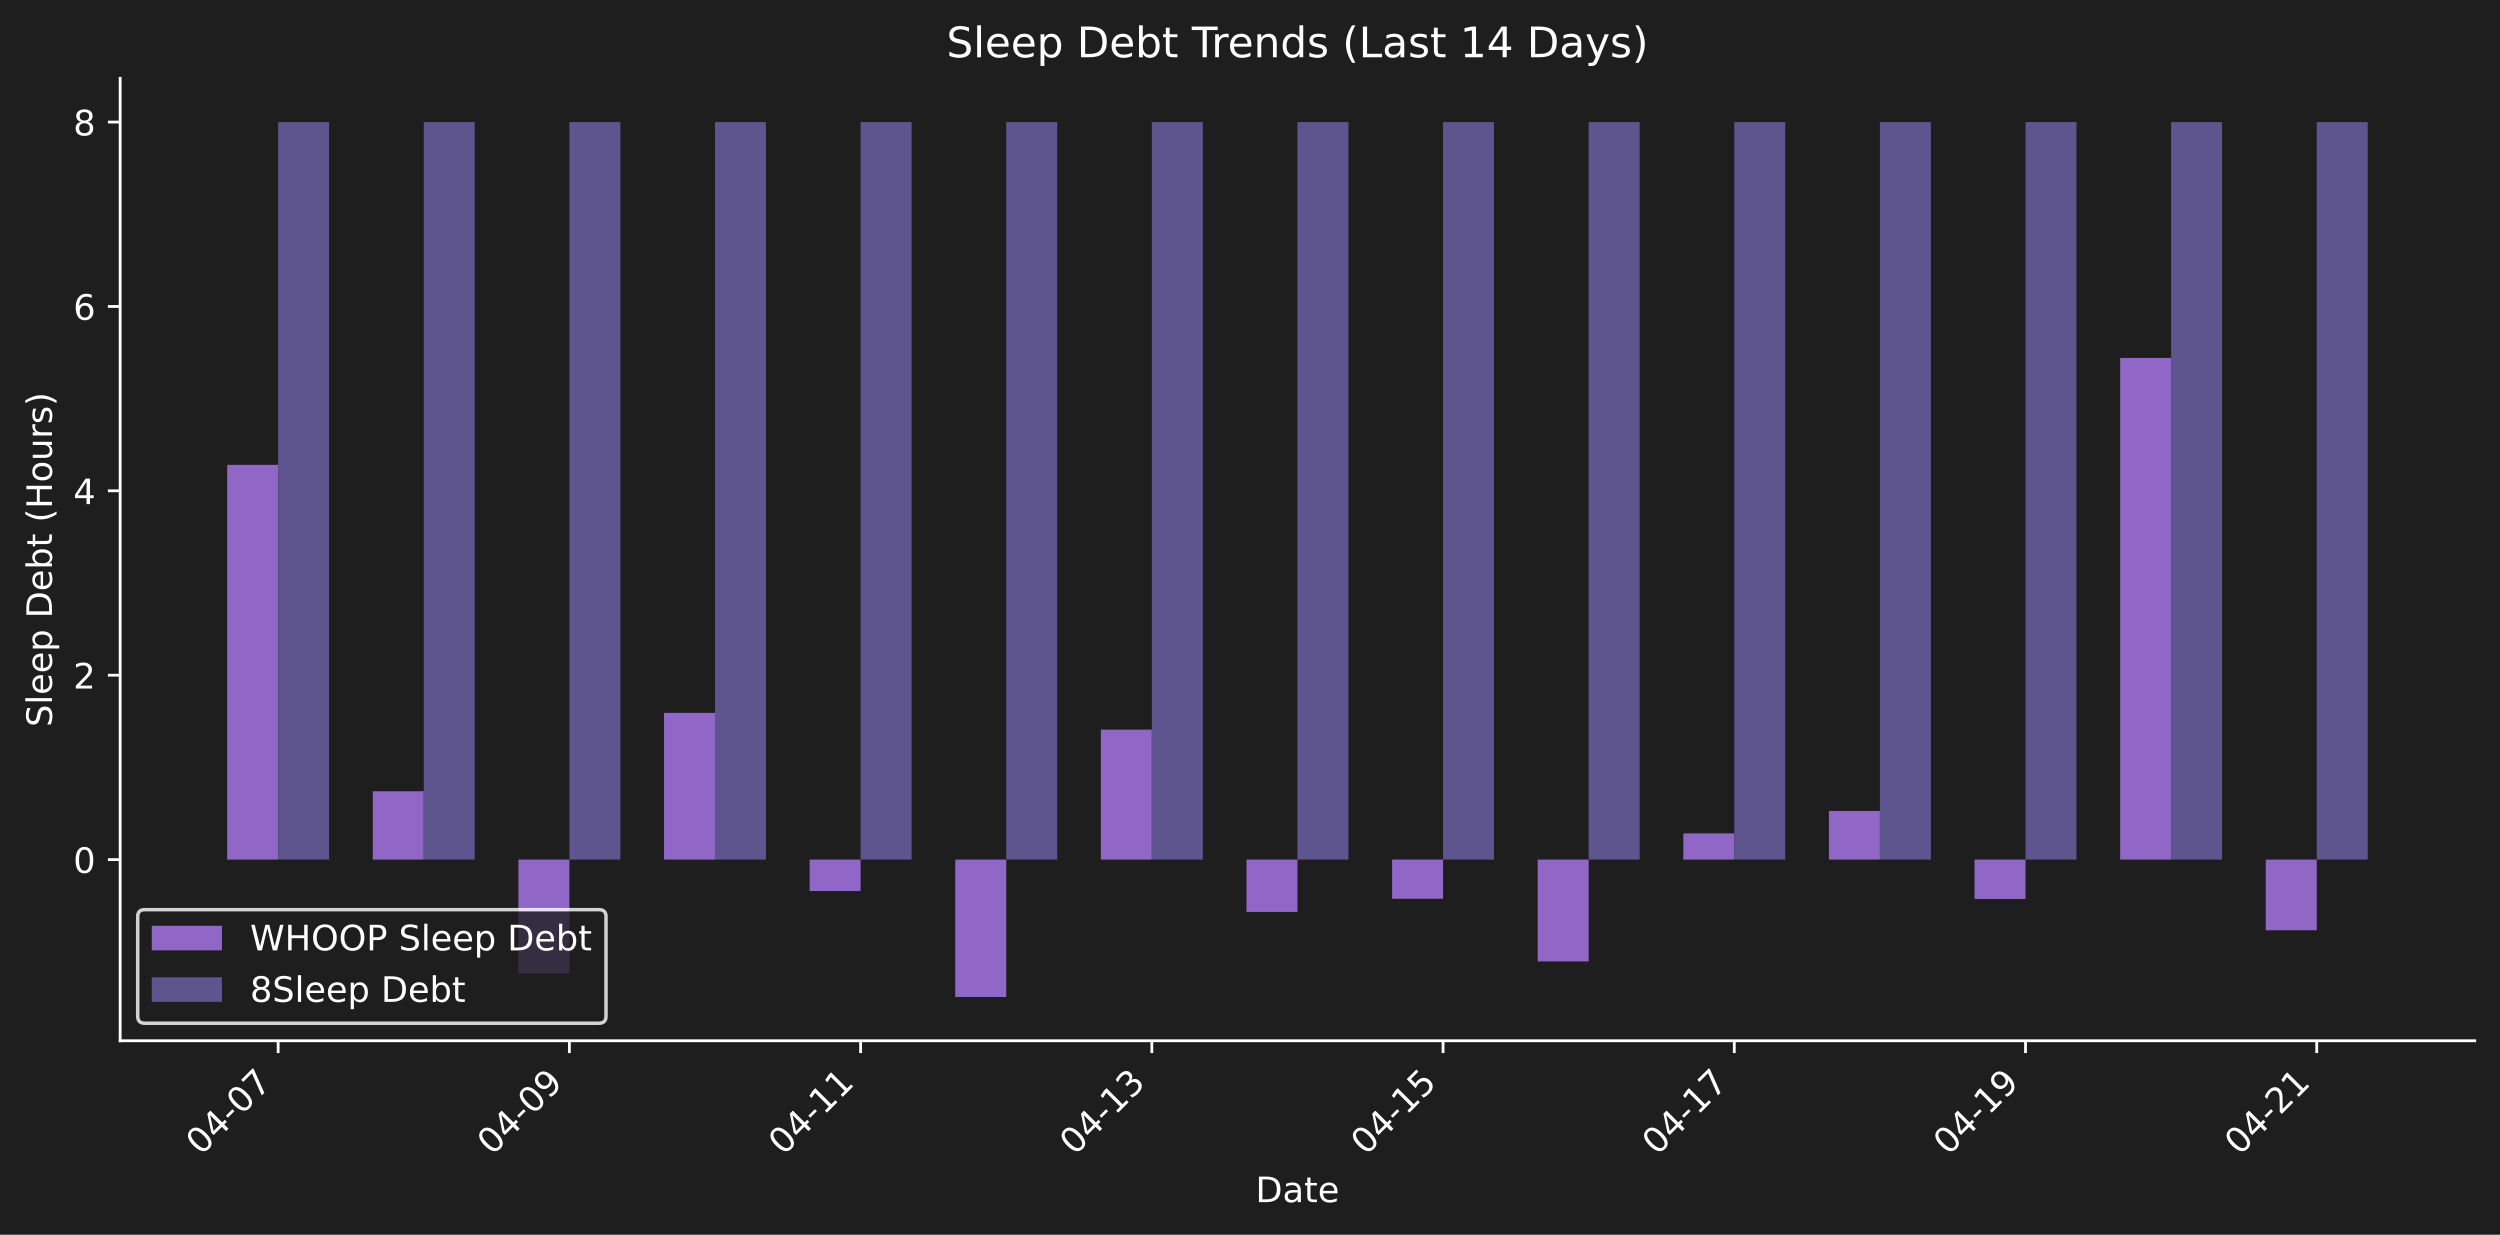
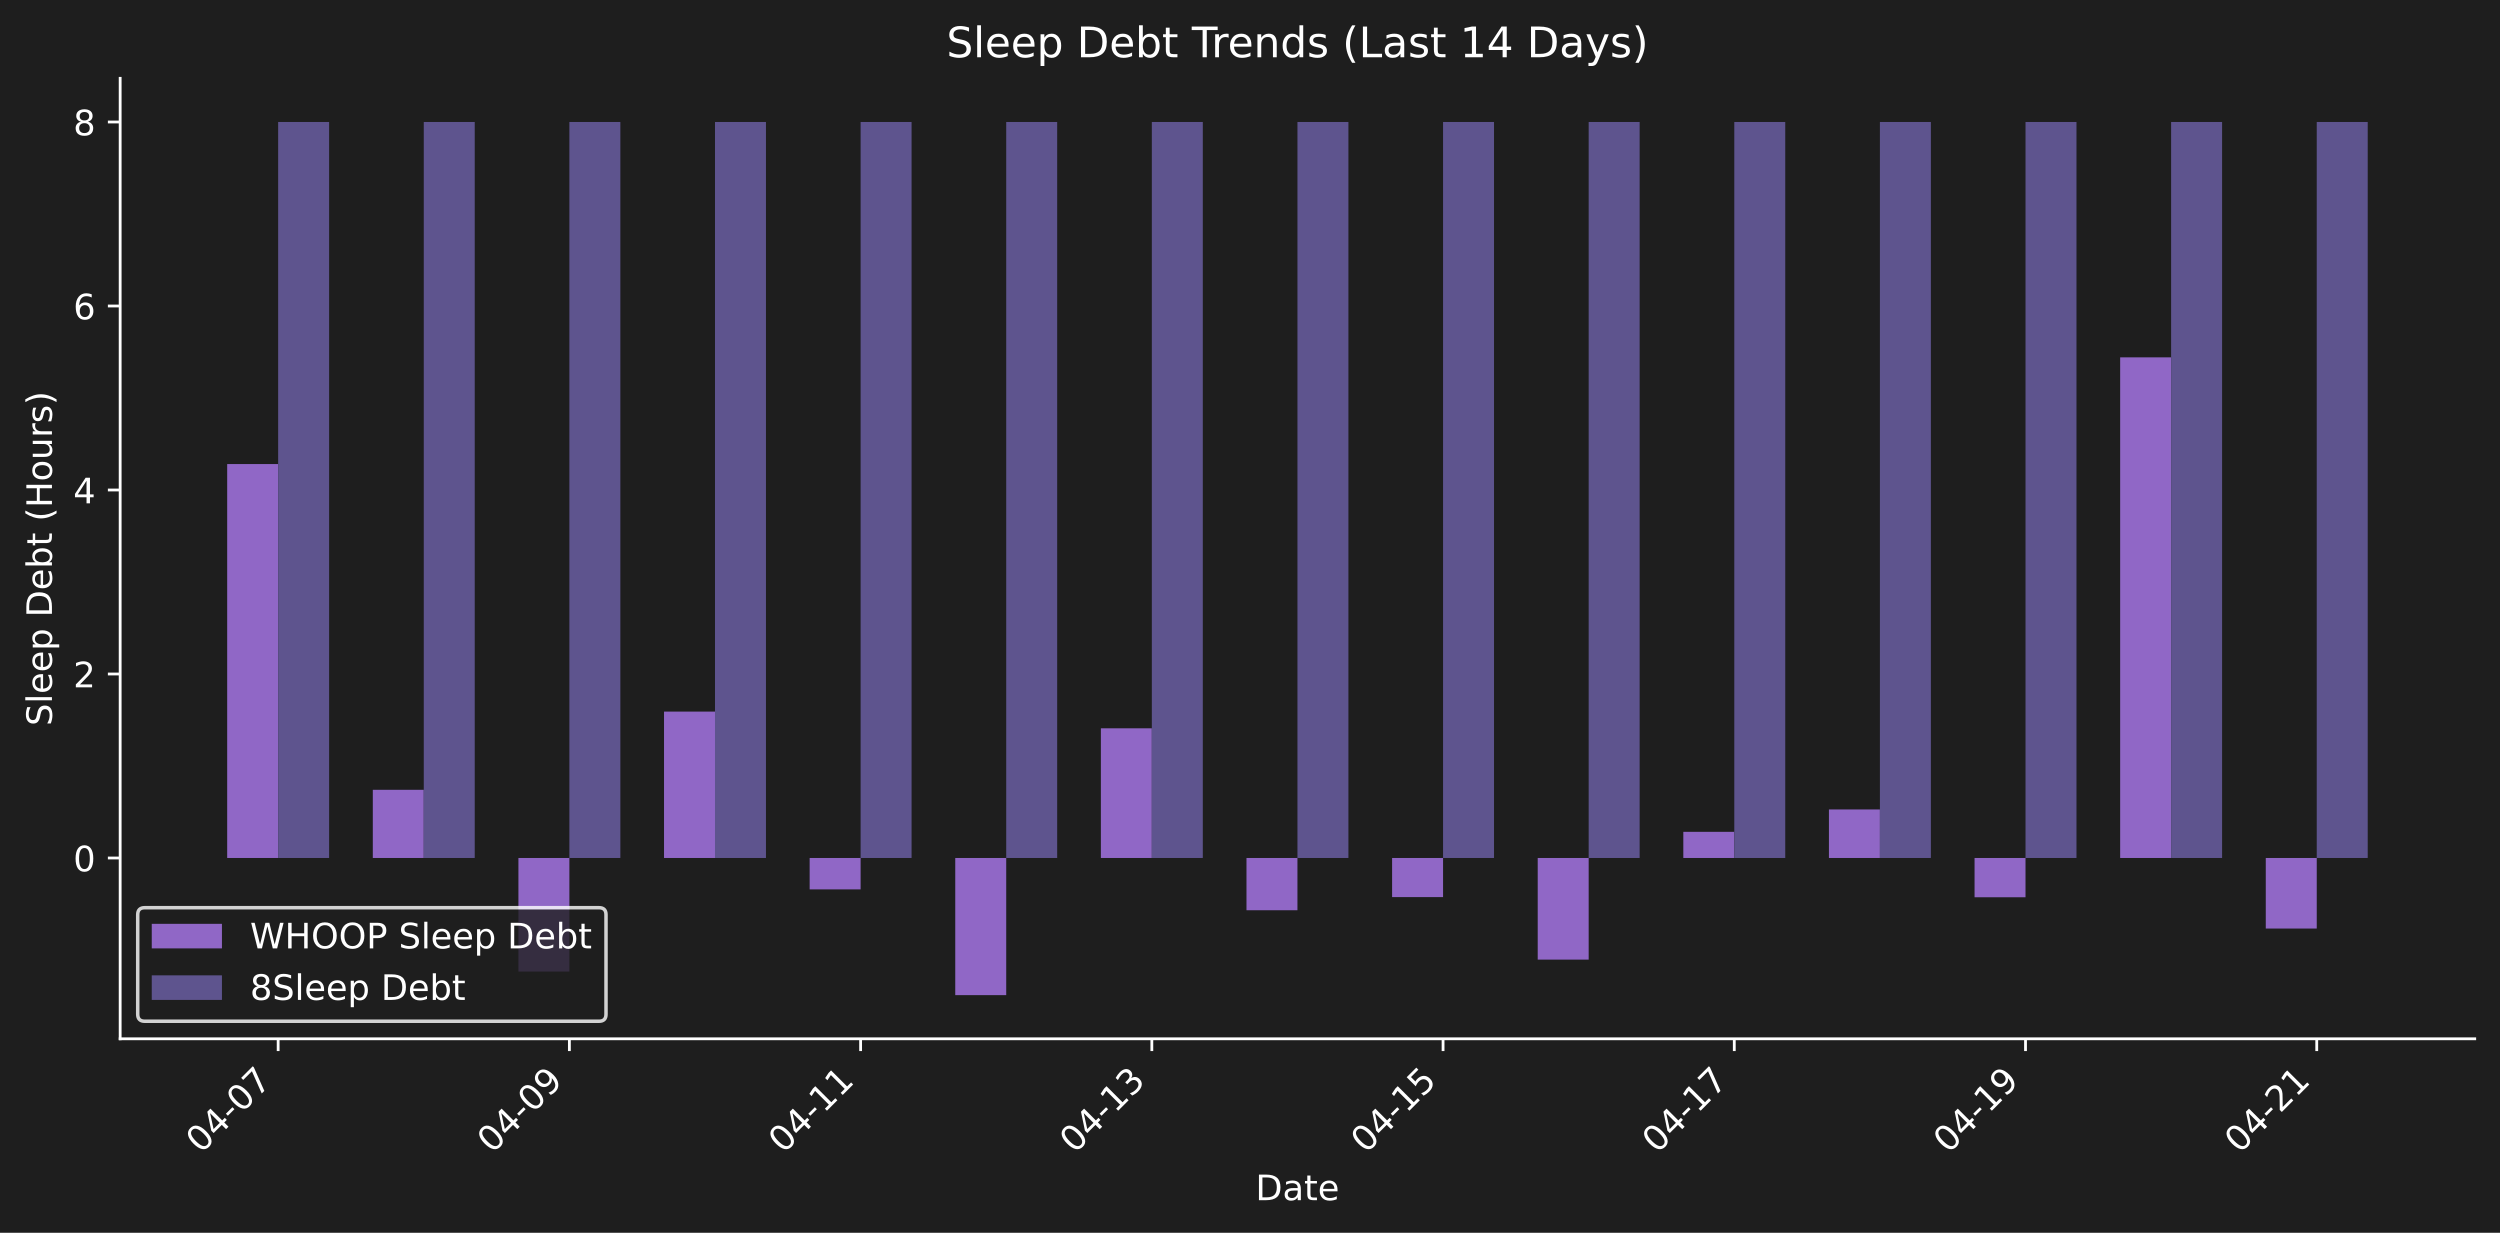
- <svg xmlns="http://www.w3.org/2000/svg" xmlns:xlink="http://www.w3.org/1999/xlink" width="712.371pt" height="351.832pt" viewBox="0 0 712.371 351.832" version="1.1">
+ <svg xmlns="http://www.w3.org/2000/svg" xmlns:xlink="http://www.w3.org/1999/xlink" width="712.371pt" height="351.271pt" viewBox="0 0 712.371 351.271" version="1.1">
  <defs>
    <style type="text/css">*{stroke-linejoin: round; stroke-linecap: butt}</style>
  </defs>
  <g id="figure_1">
    <g id="patch_1">
-       <path d="M 0 351.832  L 712.371 351.832  L 712.371 0  L 0 0  z " style="fill: #1e1e1e" />
+       <path d="M 0 351.271  L 712.371 351.271  L 712.371 0  L 0 0  z " style="fill: #1e1e1e" />
    </g>
    <g id="axes_1">
      <g id="patch_2">
-         <path d="M 34.241 296.563  L 705.171 296.563  L 705.171 22.318  L 34.241 22.318  L 34.241 296.563  z " style="fill: none" />
+         <path d="M 34.241 296.002  L 705.171 296.002  L 705.171 22.318  L 34.241 22.318  L 34.241 296.002  z " style="fill: none" />
      </g>
      <g id="patch_3">
-         <path d="M 64.737 244.936  L 79.26 244.936  L 79.26 132.457  L 64.737 132.457  z " clip-path="url(#pf6121bdc8d)" style="fill: #9067c6" />
+         <path d="M 64.737 244.48  L 79.26 244.48  L 79.26 132.231  L 64.737 132.231  z " clip-path="url(#pdb80fb2f93)" style="fill: #9067c6" />
      </g>
      <g id="patch_4">
-         <path d="M 106.23 244.936  L 120.752 244.936  L 120.752 225.47  L 106.23 225.47  z " clip-path="url(#pf6121bdc8d)" style="fill: #9067c6" />
+         <path d="M 106.23 244.48  L 120.752 244.48  L 120.752 225.054  L 106.23 225.054  z " clip-path="url(#pdb80fb2f93)" style="fill: #9067c6" />
      </g>
      <g id="patch_5">
-         <path d="M 147.722 244.936  L 162.244 244.936  L 162.244 277.365  L 147.722 277.365  z " clip-path="url(#pf6121bdc8d)" style="fill: #9067c6" />
+         <path d="M 147.722 244.48  L 162.244 244.48  L 162.244 276.843  L 147.722 276.843  z " clip-path="url(#pdb80fb2f93)" style="fill: #9067c6" />
      </g>
      <g id="patch_6">
-         <path d="M 189.214 244.936  L 203.737 244.936  L 203.737 203.139  L 189.214 203.139  z " clip-path="url(#pf6121bdc8d)" style="fill: #9067c6" />
+         <path d="M 189.214 244.48  L 203.737 244.48  L 203.737 202.769  L 189.214 202.769  z " clip-path="url(#pdb80fb2f93)" style="fill: #9067c6" />
      </g>
      <g id="patch_7">
-         <path d="M 230.707 244.936  L 245.229 244.936  L 245.229 253.905  L 230.707 253.905  z " clip-path="url(#pf6121bdc8d)" style="fill: #9067c6" />
+         <path d="M 230.707 244.48  L 245.229 244.48  L 245.229 253.431  L 230.707 253.431  z " clip-path="url(#pdb80fb2f93)" style="fill: #9067c6" />
      </g>
      <g id="patch_8">
-         <path d="M 272.199 244.936  L 286.721 244.936  L 286.721 284.097  L 272.199 284.097  z " clip-path="url(#pf6121bdc8d)" style="fill: #9067c6" />
+         <path d="M 272.199 244.48  L 286.721 244.48  L 286.721 283.562  L 272.199 283.562  z " clip-path="url(#pdb80fb2f93)" style="fill: #9067c6" />
      </g>
      <g id="patch_9">
-         <path d="M 313.691 244.936  L 328.213 244.936  L 328.213 207.909  L 313.691 207.909  z " clip-path="url(#pf6121bdc8d)" style="fill: #9067c6" />
+         <path d="M 313.691 244.48  L 328.213 244.48  L 328.213 207.529  L 313.691 207.529  z " clip-path="url(#pdb80fb2f93)" style="fill: #9067c6" />
      </g>
      <g id="patch_10">
-         <path d="M 355.183 244.936  L 369.706 244.936  L 369.706 259.858  L 355.183 259.858  z " clip-path="url(#pf6121bdc8d)" style="fill: #9067c6" />
+         <path d="M 355.183 244.48  L 369.706 244.48  L 369.706 259.372  L 355.183 259.372  z " clip-path="url(#pdb80fb2f93)" style="fill: #9067c6" />
      </g>
      <g id="patch_11">
-         <path d="M 396.676 244.936  L 411.198 244.936  L 411.198 256.105  L 396.676 256.105  z " clip-path="url(#pf6121bdc8d)" style="fill: #9067c6" />
+         <path d="M 396.676 244.48  L 411.198 244.48  L 411.198 255.627  L 396.676 255.627  z " clip-path="url(#pdb80fb2f93)" style="fill: #9067c6" />
      </g>
      <g id="patch_12">
-         <path d="M 438.168 244.936  L 452.69 244.936  L 452.69 273.956  L 438.168 273.956  z " clip-path="url(#pf6121bdc8d)" style="fill: #9067c6" />
+         <path d="M 438.168 244.48  L 452.69 244.48  L 452.69 273.441  L 438.168 273.441  z " clip-path="url(#pdb80fb2f93)" style="fill: #9067c6" />
      </g>
      <g id="patch_13">
-         <path d="M 479.66 244.936  L 494.182 244.936  L 494.182 237.47  L 479.66 237.47  z " clip-path="url(#pf6121bdc8d)" style="fill: #9067c6" />
+         <path d="M 479.66 244.48  L 494.182 244.48  L 494.182 237.03  L 479.66 237.03  z " clip-path="url(#pdb80fb2f93)" style="fill: #9067c6" />
      </g>
      <g id="patch_14">
-         <path d="M 521.152 244.936  L 535.675 244.936  L 535.675 231.077  L 521.152 231.077  z " clip-path="url(#pf6121bdc8d)" style="fill: #9067c6" />
+         <path d="M 521.152 244.48  L 535.675 244.48  L 535.675 230.65  L 521.152 230.65  z " clip-path="url(#pdb80fb2f93)" style="fill: #9067c6" />
      </g>
      <g id="patch_15">
-         <path d="M 562.645 244.936  L 577.167 244.936  L 577.167 256.152  L 562.645 256.152  z " clip-path="url(#pf6121bdc8d)" style="fill: #9067c6" />
+         <path d="M 562.645 244.48  L 577.167 244.48  L 577.167 255.673  L 562.645 255.673  z " clip-path="url(#pdb80fb2f93)" style="fill: #9067c6" />
      </g>
      <g id="patch_16">
-         <path d="M 604.137 244.936  L 618.659 244.936  L 618.659 101.991  L 604.137 101.991  z " clip-path="url(#pf6121bdc8d)" style="fill: #9067c6" />
+         <path d="M 604.137 244.48  L 618.659 244.48  L 618.659 101.828  L 604.137 101.828  z " clip-path="url(#pdb80fb2f93)" style="fill: #9067c6" />
      </g>
      <g id="patch_17">
-         <path d="M 645.629 244.936  L 660.152 244.936  L 660.152 265.083  L 645.629 265.083  z " clip-path="url(#pf6121bdc8d)" style="fill: #9067c6" />
+         <path d="M 645.629 244.48  L 660.152 244.48  L 660.152 264.587  L 645.629 264.587  z " clip-path="url(#pdb80fb2f93)" style="fill: #9067c6" />
      </g>
      <g id="patch_18">
-         <path d="M 79.26 244.936  L 93.782 244.936  L 93.782 34.784  L 79.26 34.784  z " clip-path="url(#pf6121bdc8d)" style="fill: #5e548e" />
+         <path d="M 79.26 244.48  L 93.782 244.48  L 93.782 34.758  L 79.26 34.758  z " clip-path="url(#pdb80fb2f93)" style="fill: #5e548e" />
      </g>
      <g id="patch_19">
-         <path d="M 120.752 244.936  L 135.274 244.936  L 135.274 34.784  L 120.752 34.784  z " clip-path="url(#pf6121bdc8d)" style="fill: #5e548e" />
+         <path d="M 120.752 244.48  L 135.274 244.48  L 135.274 34.758  L 120.752 34.758  z " clip-path="url(#pdb80fb2f93)" style="fill: #5e548e" />
      </g>
      <g id="patch_20">
-         <path d="M 162.244 244.936  L 176.767 244.936  L 176.767 34.784  L 162.244 34.784  z " clip-path="url(#pf6121bdc8d)" style="fill: #5e548e" />
+         <path d="M 162.244 244.48  L 176.767 244.48  L 176.767 34.758  L 162.244 34.758  z " clip-path="url(#pdb80fb2f93)" style="fill: #5e548e" />
      </g>
      <g id="patch_21">
-         <path d="M 203.737 244.936  L 218.259 244.936  L 218.259 34.784  L 203.737 34.784  z " clip-path="url(#pf6121bdc8d)" style="fill: #5e548e" />
+         <path d="M 203.737 244.48  L 218.259 244.48  L 218.259 34.758  L 203.737 34.758  z " clip-path="url(#pdb80fb2f93)" style="fill: #5e548e" />
      </g>
      <g id="patch_22">
-         <path d="M 245.229 244.936  L 259.751 244.936  L 259.751 34.784  L 245.229 34.784  z " clip-path="url(#pf6121bdc8d)" style="fill: #5e548e" />
+         <path d="M 245.229 244.48  L 259.751 244.48  L 259.751 34.758  L 245.229 34.758  z " clip-path="url(#pdb80fb2f93)" style="fill: #5e548e" />
      </g>
      <g id="patch_23">
-         <path d="M 286.721 244.936  L 301.243 244.936  L 301.243 34.784  L 286.721 34.784  z " clip-path="url(#pf6121bdc8d)" style="fill: #5e548e" />
+         <path d="M 286.721 244.48  L 301.243 244.48  L 301.243 34.758  L 286.721 34.758  z " clip-path="url(#pdb80fb2f93)" style="fill: #5e548e" />
      </g>
      <g id="patch_24">
-         <path d="M 328.213 244.936  L 342.736 244.936  L 342.736 34.784  L 328.213 34.784  z " clip-path="url(#pf6121bdc8d)" style="fill: #5e548e" />
+         <path d="M 328.213 244.48  L 342.736 244.48  L 342.736 34.758  L 328.213 34.758  z " clip-path="url(#pdb80fb2f93)" style="fill: #5e548e" />
      </g>
      <g id="patch_25">
-         <path d="M 369.706 244.936  L 384.228 244.936  L 384.228 34.784  L 369.706 34.784  z " clip-path="url(#pf6121bdc8d)" style="fill: #5e548e" />
+         <path d="M 369.706 244.48  L 384.228 244.48  L 384.228 34.758  L 369.706 34.758  z " clip-path="url(#pdb80fb2f93)" style="fill: #5e548e" />
      </g>
      <g id="patch_26">
-         <path d="M 411.198 244.936  L 425.72 244.936  L 425.72 34.784  L 411.198 34.784  z " clip-path="url(#pf6121bdc8d)" style="fill: #5e548e" />
+         <path d="M 411.198 244.48  L 425.72 244.48  L 425.72 34.758  L 411.198 34.758  z " clip-path="url(#pdb80fb2f93)" style="fill: #5e548e" />
      </g>
      <g id="patch_27">
-         <path d="M 452.69 244.936  L 467.212 244.936  L 467.212 34.784  L 452.69 34.784  z " clip-path="url(#pf6121bdc8d)" style="fill: #5e548e" />
+         <path d="M 452.69 244.48  L 467.212 244.48  L 467.212 34.758  L 452.69 34.758  z " clip-path="url(#pdb80fb2f93)" style="fill: #5e548e" />
      </g>
      <g id="patch_28">
-         <path d="M 494.182 244.936  L 508.705 244.936  L 508.705 34.784  L 494.182 34.784  z " clip-path="url(#pf6121bdc8d)" style="fill: #5e548e" />
+         <path d="M 494.182 244.48  L 508.705 244.48  L 508.705 34.758  L 494.182 34.758  z " clip-path="url(#pdb80fb2f93)" style="fill: #5e548e" />
      </g>
      <g id="patch_29">
-         <path d="M 535.675 244.936  L 550.197 244.936  L 550.197 34.784  L 535.675 34.784  z " clip-path="url(#pf6121bdc8d)" style="fill: #5e548e" />
+         <path d="M 535.675 244.48  L 550.197 244.48  L 550.197 34.758  L 535.675 34.758  z " clip-path="url(#pdb80fb2f93)" style="fill: #5e548e" />
      </g>
      <g id="patch_30">
-         <path d="M 577.167 244.936  L 591.689 244.936  L 591.689 34.784  L 577.167 34.784  z " clip-path="url(#pf6121bdc8d)" style="fill: #5e548e" />
+         <path d="M 577.167 244.48  L 591.689 244.48  L 591.689 34.758  L 577.167 34.758  z " clip-path="url(#pdb80fb2f93)" style="fill: #5e548e" />
      </g>
      <g id="patch_31">
-         <path d="M 618.659 244.936  L 633.182 244.936  L 633.182 34.784  L 618.659 34.784  z " clip-path="url(#pf6121bdc8d)" style="fill: #5e548e" />
+         <path d="M 618.659 244.48  L 633.182 244.48  L 633.182 34.758  L 618.659 34.758  z " clip-path="url(#pdb80fb2f93)" style="fill: #5e548e" />
      </g>
      <g id="patch_32">
-         <path d="M 660.152 244.936  L 674.674 244.936  L 674.674 34.784  L 660.152 34.784  z " clip-path="url(#pf6121bdc8d)" style="fill: #5e548e" />
+         <path d="M 660.152 244.48  L 674.674 244.48  L 674.674 34.758  L 660.152 34.758  z " clip-path="url(#pdb80fb2f93)" style="fill: #5e548e" />
      </g>
      <g id="matplotlib.axis_1">
        <g id="xtick_1">
          <g id="line2d_1">
            <defs>
-               <path id="m42bc6fceea" d="M 0 0  L 0 3.5  " style="stroke: #ffffff; stroke-width: 0.8" />
+               <path id="mc6328fd81f" d="M 0 0  L 0 3.5  " style="stroke: #ffffff; stroke-width: 0.8" />
            </defs>
            <g>
-               <use xlink:href="#m42bc6fceea" x="79.26" y="296.563" style="fill: #ffffff; stroke: #ffffff; stroke-width: 0.8" />
+               <use xlink:href="#mc6328fd81f" x="79.26" y="296.002" style="fill: #ffffff; stroke: #ffffff; stroke-width: 0.8" />
            </g>
          </g>
          <g id="text_1">
-             <g style="fill: #ffffff" transform="translate(57.2422 329.483) rotate(-45) scale(0.1 -0.1)">
+             <g style="fill: #ffffff" transform="translate(57.2422 328.9221) rotate(-45) scale(0.1 -0.1)">
              <defs>
                <path id="DejaVuSans-30" d="M 2034 4250  Q 1547 4250 1301 3770  Q 1056 3291 1056 2328  Q 1056 1369 1301 889  Q 1547 409 2034 409  Q 2525 409 2770 889  Q 3016 1369 3016 2328  Q 3016 3291 2770 3770  Q 2525 4250 2034 4250  z M 2034 4750  Q 2819 4750 3233 4129  Q 3647 3509 3647 2328  Q 3647 1150 3233 529  Q 2819 -91 2034 -91  Q 1250 -91 836 529  Q 422 1150 422 2328  Q 422 3509 836 4129  Q 1250 4750 2034 4750  z " transform="scale(0.015625)" />
                <path id="DejaVuSans-34" d="M 2419 4116  L 825 1625  L 2419 1625  L 2419 4116  z M 2253 4666  L 3047 4666  L 3047 1625  L 3713 1625  L 3713 1100  L 3047 1100  L 3047 0  L 2419 0  L 2419 1100  L 313 1100  L 313 1709  L 2253 4666  z " transform="scale(0.015625)" />
                <path id="DejaVuSans-2d" d="M 313 2009  L 1997 2009  L 1997 1497  L 313 1497  L 313 2009  z " transform="scale(0.015625)" />
                <path id="DejaVuSans-37" d="M 525 4666  L 3525 4666  L 3525 4397  L 1831 0  L 1172 0  L 2766 4134  L 525 4134  L 525 4666  z " transform="scale(0.015625)" />
              </defs>
              <use xlink:href="#DejaVuSans-30" />
              <use xlink:href="#DejaVuSans-34" transform="translate(63.62305 0)" />
              <use xlink:href="#DejaVuSans-2d" transform="translate(127.2461 0)" />
              <use xlink:href="#DejaVuSans-30" transform="translate(163.3301 0)" />
              <use xlink:href="#DejaVuSans-37" transform="translate(226.9531 0)" />
            </g>
          </g>
        </g>
        <g id="xtick_2">
          <g id="line2d_2">
            <g>
-               <use xlink:href="#m42bc6fceea" x="162.244" y="296.563" style="fill: #ffffff; stroke: #ffffff; stroke-width: 0.8" />
+               <use xlink:href="#mc6328fd81f" x="162.244" y="296.002" style="fill: #ffffff; stroke: #ffffff; stroke-width: 0.8" />
            </g>
          </g>
          <g id="text_2">
-             <g style="fill: #ffffff" transform="translate(140.2267 329.483) rotate(-45) scale(0.1 -0.1)">
+             <g style="fill: #ffffff" transform="translate(140.2267 328.9221) rotate(-45) scale(0.1 -0.1)">
              <defs>
                <path id="DejaVuSans-39" d="M 703 97  L 703 672  Q 941 559 1184 500  Q 1428 441 1663 441  Q 2288 441 2617 861  Q 2947 1281 2994 2138  Q 2813 1869 2534 1725  Q 2256 1581 1919 1581  Q 1219 1581 811 2004  Q 403 2428 403 3163  Q 403 3881 828 4315  Q 1253 4750 1959 4750  Q 2769 4750 3195 4129  Q 3622 3509 3622 2328  Q 3622 1225 3098 567  Q 2575 -91 1691 -91  Q 1453 -91 1209 -44  Q 966 3 703 97  z M 1959 2075  Q 2384 2075 2632 2365  Q 2881 2656 2881 3163  Q 2881 3666 2632 3958  Q 2384 4250 1959 4250  Q 1534 4250 1286 3958  Q 1038 3666 1038 3163  Q 1038 2656 1286 2365  Q 1534 2075 1959 2075  z " transform="scale(0.015625)" />
              </defs>
              <use xlink:href="#DejaVuSans-30" />
              <use xlink:href="#DejaVuSans-34" transform="translate(63.62305 0)" />
              <use xlink:href="#DejaVuSans-2d" transform="translate(127.2461 0)" />
              <use xlink:href="#DejaVuSans-30" transform="translate(163.3301 0)" />
              <use xlink:href="#DejaVuSans-39" transform="translate(226.9531 0)" />
            </g>
          </g>
        </g>
        <g id="xtick_3">
          <g id="line2d_3">
            <g>
-               <use xlink:href="#m42bc6fceea" x="245.229" y="296.563" style="fill: #ffffff; stroke: #ffffff; stroke-width: 0.8" />
+               <use xlink:href="#mc6328fd81f" x="245.229" y="296.002" style="fill: #ffffff; stroke: #ffffff; stroke-width: 0.8" />
            </g>
          </g>
          <g id="text_3">
-             <g style="fill: #ffffff" transform="translate(223.2113 329.483) rotate(-45) scale(0.1 -0.1)">
+             <g style="fill: #ffffff" transform="translate(223.2113 328.9221) rotate(-45) scale(0.1 -0.1)">
              <defs>
                <path id="DejaVuSans-31" d="M 794 531  L 1825 531  L 1825 4091  L 703 3866  L 703 4441  L 1819 4666  L 2450 4666  L 2450 531  L 3481 531  L 3481 0  L 794 0  L 794 531  z " transform="scale(0.015625)" />
              </defs>
              <use xlink:href="#DejaVuSans-30" />
              <use xlink:href="#DejaVuSans-34" transform="translate(63.62305 0)" />
              <use xlink:href="#DejaVuSans-2d" transform="translate(127.2461 0)" />
              <use xlink:href="#DejaVuSans-31" transform="translate(163.3301 0)" />
              <use xlink:href="#DejaVuSans-31" transform="translate(226.9531 0)" />
            </g>
          </g>
        </g>
        <g id="xtick_4">
          <g id="line2d_4">
            <g>
-               <use xlink:href="#m42bc6fceea" x="328.213" y="296.563" style="fill: #ffffff; stroke: #ffffff; stroke-width: 0.8" />
+               <use xlink:href="#mc6328fd81f" x="328.213" y="296.002" style="fill: #ffffff; stroke: #ffffff; stroke-width: 0.8" />
            </g>
          </g>
          <g id="text_4">
-             <g style="fill: #ffffff" transform="translate(306.1958 329.483) rotate(-45) scale(0.1 -0.1)">
+             <g style="fill: #ffffff" transform="translate(306.1958 328.9221) rotate(-45) scale(0.1 -0.1)">
              <defs>
                <path id="DejaVuSans-33" d="M 2597 2516  Q 3050 2419 3304 2112  Q 3559 1806 3559 1356  Q 3559 666 3084 287  Q 2609 -91 1734 -91  Q 1441 -91 1130 -33  Q 819 25 488 141  L 488 750  Q 750 597 1062 519  Q 1375 441 1716 441  Q 2309 441 2620 675  Q 2931 909 2931 1356  Q 2931 1769 2642 2001  Q 2353 2234 1838 2234  L 1294 2234  L 1294 2753  L 1863 2753  Q 2328 2753 2575 2939  Q 2822 3125 2822 3475  Q 2822 3834 2567 4026  Q 2313 4219 1838 4219  Q 1578 4219 1281 4162  Q 984 4106 628 3988  L 628 4550  Q 988 4650 1302 4700  Q 1616 4750 1894 4750  Q 2613 4750 3031 4423  Q 3450 4097 3450 3541  Q 3450 3153 3228 2886  Q 3006 2619 2597 2516  z " transform="scale(0.015625)" />
              </defs>
              <use xlink:href="#DejaVuSans-30" />
              <use xlink:href="#DejaVuSans-34" transform="translate(63.62305 0)" />
              <use xlink:href="#DejaVuSans-2d" transform="translate(127.2461 0)" />
              <use xlink:href="#DejaVuSans-31" transform="translate(163.3301 0)" />
              <use xlink:href="#DejaVuSans-33" transform="translate(226.9531 0)" />
            </g>
          </g>
        </g>
        <g id="xtick_5">
          <g id="line2d_5">
            <g>
-               <use xlink:href="#m42bc6fceea" x="411.198" y="296.563" style="fill: #ffffff; stroke: #ffffff; stroke-width: 0.8" />
+               <use xlink:href="#mc6328fd81f" x="411.198" y="296.002" style="fill: #ffffff; stroke: #ffffff; stroke-width: 0.8" />
            </g>
          </g>
          <g id="text_5">
-             <g style="fill: #ffffff" transform="translate(389.1804 329.483) rotate(-45) scale(0.1 -0.1)">
+             <g style="fill: #ffffff" transform="translate(389.1804 328.9221) rotate(-45) scale(0.1 -0.1)">
              <defs>
                <path id="DejaVuSans-35" d="M 691 4666  L 3169 4666  L 3169 4134  L 1269 4134  L 1269 2991  Q 1406 3038 1543 3061  Q 1681 3084 1819 3084  Q 2600 3084 3056 2656  Q 3513 2228 3513 1497  Q 3513 744 3044 326  Q 2575 -91 1722 -91  Q 1428 -91 1123 -41  Q 819 9 494 109  L 494 744  Q 775 591 1075 516  Q 1375 441 1709 441  Q 2250 441 2565 725  Q 2881 1009 2881 1497  Q 2881 1984 2565 2268  Q 2250 2553 1709 2553  Q 1456 2553 1204 2497  Q 953 2441 691 2322  L 691 4666  z " transform="scale(0.015625)" />
              </defs>
              <use xlink:href="#DejaVuSans-30" />
              <use xlink:href="#DejaVuSans-34" transform="translate(63.62305 0)" />
              <use xlink:href="#DejaVuSans-2d" transform="translate(127.2461 0)" />
              <use xlink:href="#DejaVuSans-31" transform="translate(163.3301 0)" />
              <use xlink:href="#DejaVuSans-35" transform="translate(226.9531 0)" />
            </g>
          </g>
        </g>
        <g id="xtick_6">
          <g id="line2d_6">
            <g>
-               <use xlink:href="#m42bc6fceea" x="494.182" y="296.563" style="fill: #ffffff; stroke: #ffffff; stroke-width: 0.8" />
+               <use xlink:href="#mc6328fd81f" x="494.182" y="296.002" style="fill: #ffffff; stroke: #ffffff; stroke-width: 0.8" />
            </g>
          </g>
          <g id="text_6">
-             <g style="fill: #ffffff" transform="translate(472.1649 329.483) rotate(-45) scale(0.1 -0.1)">
+             <g style="fill: #ffffff" transform="translate(472.1649 328.9221) rotate(-45) scale(0.1 -0.1)">
              <use xlink:href="#DejaVuSans-30" />
              <use xlink:href="#DejaVuSans-34" transform="translate(63.62305 0)" />
              <use xlink:href="#DejaVuSans-2d" transform="translate(127.2461 0)" />
              <use xlink:href="#DejaVuSans-31" transform="translate(163.3301 0)" />
              <use xlink:href="#DejaVuSans-37" transform="translate(226.9531 0)" />
            </g>
          </g>
        </g>
        <g id="xtick_7">
          <g id="line2d_7">
            <g>
-               <use xlink:href="#m42bc6fceea" x="577.167" y="296.563" style="fill: #ffffff; stroke: #ffffff; stroke-width: 0.8" />
+               <use xlink:href="#mc6328fd81f" x="577.167" y="296.002" style="fill: #ffffff; stroke: #ffffff; stroke-width: 0.8" />
            </g>
          </g>
          <g id="text_7">
-             <g style="fill: #ffffff" transform="translate(555.1494 329.483) rotate(-45) scale(0.1 -0.1)">
+             <g style="fill: #ffffff" transform="translate(555.1494 328.9221) rotate(-45) scale(0.1 -0.1)">
              <use xlink:href="#DejaVuSans-30" />
              <use xlink:href="#DejaVuSans-34" transform="translate(63.62305 0)" />
              <use xlink:href="#DejaVuSans-2d" transform="translate(127.2461 0)" />
              <use xlink:href="#DejaVuSans-31" transform="translate(163.3301 0)" />
              <use xlink:href="#DejaVuSans-39" transform="translate(226.9531 0)" />
            </g>
          </g>
        </g>
        <g id="xtick_8">
          <g id="line2d_8">
            <g>
-               <use xlink:href="#m42bc6fceea" x="660.152" y="296.563" style="fill: #ffffff; stroke: #ffffff; stroke-width: 0.8" />
+               <use xlink:href="#mc6328fd81f" x="660.152" y="296.002" style="fill: #ffffff; stroke: #ffffff; stroke-width: 0.8" />
            </g>
          </g>
          <g id="text_8">
-             <g style="fill: #ffffff" transform="translate(638.134 329.483) rotate(-45) scale(0.1 -0.1)">
+             <g style="fill: #ffffff" transform="translate(638.134 328.9221) rotate(-45) scale(0.1 -0.1)">
              <defs>
                <path id="DejaVuSans-32" d="M 1228 531  L 3431 531  L 3431 0  L 469 0  L 469 531  Q 828 903 1448 1529  Q 2069 2156 2228 2338  Q 2531 2678 2651 2914  Q 2772 3150 2772 3378  Q 2772 3750 2511 3984  Q 2250 4219 1831 4219  Q 1534 4219 1204 4116  Q 875 4013 500 3803  L 500 4441  Q 881 4594 1212 4672  Q 1544 4750 1819 4750  Q 2544 4750 2975 4387  Q 3406 4025 3406 3419  Q 3406 3131 3298 2873  Q 3191 2616 2906 2266  Q 2828 2175 2409 1742  Q 1991 1309 1228 531  z " transform="scale(0.015625)" />
              </defs>
              <use xlink:href="#DejaVuSans-30" />
              <use xlink:href="#DejaVuSans-34" transform="translate(63.62305 0)" />
              <use xlink:href="#DejaVuSans-2d" transform="translate(127.2461 0)" />
              <use xlink:href="#DejaVuSans-32" transform="translate(163.3301 0)" />
              <use xlink:href="#DejaVuSans-31" transform="translate(226.9531 0)" />
            </g>
          </g>
        </g>
        <g id="text_9">
-           <g style="fill: #ffffff" transform="translate(357.7548 342.552) scale(0.1 -0.1)">
+           <g style="fill: #ffffff" transform="translate(357.7548 341.9911) scale(0.1 -0.1)">
            <defs>
              <path id="DejaVuSans-44" d="M 1259 4147  L 1259 519  L 2022 519  Q 2988 519 3436 956  Q 3884 1394 3884 2338  Q 3884 3275 3436 3711  Q 2988 4147 2022 4147  L 1259 4147  z M 628 4666  L 1925 4666  Q 3281 4666 3915 4102  Q 4550 3538 4550 2338  Q 4550 1131 3912 565  Q 3275 0 1925 0  L 628 0  L 628 4666  z " transform="scale(0.015625)" />
              <path id="DejaVuSans-61" d="M 2194 1759  Q 1497 1759 1228 1600  Q 959 1441 959 1056  Q 959 750 1161 570  Q 1363 391 1709 391  Q 2188 391 2477 730  Q 2766 1069 2766 1631  L 2766 1759  L 2194 1759  z M 3341 1997  L 3341 0  L 2766 0  L 2766 531  Q 2569 213 2275 61  Q 1981 -91 1556 -91  Q 1019 -91 701 211  Q 384 513 384 1019  Q 384 1609 779 1909  Q 1175 2209 1959 2209  L 2766 2209  L 2766 2266  Q 2766 2663 2505 2880  Q 2244 3097 1772 3097  Q 1472 3097 1187 3025  Q 903 2953 641 2809  L 641 3341  Q 956 3463 1253 3523  Q 1550 3584 1831 3584  Q 2591 3584 2966 3190  Q 3341 2797 3341 1997  z " transform="scale(0.015625)" />
              <path id="DejaVuSans-74" d="M 1172 4494  L 1172 3500  L 2356 3500  L 2356 3053  L 1172 3053  L 1172 1153  Q 1172 725 1289 603  Q 1406 481 1766 481  L 2356 481  L 2356 0  L 1766 0  Q 1100 0 847 248  Q 594 497 594 1153  L 594 3053  L 172 3053  L 172 3500  L 594 3500  L 594 4494  L 1172 4494  z " transform="scale(0.015625)" />
              <path id="DejaVuSans-65" d="M 3597 1894  L 3597 1613  L 953 1613  Q 991 1019 1311 708  Q 1631 397 2203 397  Q 2534 397 2845 478  Q 3156 559 3463 722  L 3463 178  Q 3153 47 2828 -22  Q 2503 -91 2169 -91  Q 1331 -91 842 396  Q 353 884 353 1716  Q 353 2575 817 3079  Q 1281 3584 2069 3584  Q 2775 3584 3186 3129  Q 3597 2675 3597 1894  z M 3022 2063  Q 3016 2534 2758 2815  Q 2500 3097 2075 3097  Q 1594 3097 1305 2825  Q 1016 2553 972 2059  L 3022 2063  z " transform="scale(0.015625)" />
            </defs>
            <use xlink:href="#DejaVuSans-44" />
            <use xlink:href="#DejaVuSans-61" transform="translate(77.00195 0)" />
            <use xlink:href="#DejaVuSans-74" transform="translate(138.2812 0)" />
            <use xlink:href="#DejaVuSans-65" transform="translate(177.4902 0)" />
          </g>
        </g>
      </g>
      <g id="matplotlib.axis_2">
        <g id="ytick_1">
          <g id="line2d_9">
            <defs>
-               <path id="mc81b7f541a" d="M 0 0  L -3.5 0  " style="stroke: #ffffff; stroke-width: 0.8" />
+               <path id="mff08a3e9c6" d="M 0 0  L -3.5 0  " style="stroke: #ffffff; stroke-width: 0.8" />
            </defs>
            <g>
-               <use xlink:href="#mc81b7f541a" x="34.241" y="244.936" style="fill: #ffffff; stroke: #ffffff; stroke-width: 0.8" />
+               <use xlink:href="#mff08a3e9c6" x="34.241" y="244.48" style="fill: #ffffff; stroke: #ffffff; stroke-width: 0.8" />
            </g>
          </g>
          <g id="text_10">
-             <g style="fill: #ffffff" transform="translate(20.87813 248.7348) scale(0.1 -0.1)">
+             <g style="fill: #ffffff" transform="translate(20.87813 248.2795) scale(0.1 -0.1)">
              <use xlink:href="#DejaVuSans-30" />
            </g>
          </g>
        </g>
        <g id="ytick_2">
          <g id="line2d_10">
            <g>
-               <use xlink:href="#mc81b7f541a" x="34.241" y="192.398" style="fill: #ffffff; stroke: #ffffff; stroke-width: 0.8" />
+               <use xlink:href="#mff08a3e9c6" x="34.241" y="192.05" style="fill: #ffffff; stroke: #ffffff; stroke-width: 0.8" />
            </g>
          </g>
          <g id="text_11">
-             <g style="fill: #ffffff" transform="translate(20.87813 196.1968) scale(0.1 -0.1)">
+             <g style="fill: #ffffff" transform="translate(20.87813 195.849) scale(0.1 -0.1)">
              <use xlink:href="#DejaVuSans-32" />
            </g>
          </g>
        </g>
        <g id="ytick_3">
          <g id="line2d_11">
            <g>
-               <use xlink:href="#mc81b7f541a" x="34.241" y="139.86" style="fill: #ffffff; stroke: #ffffff; stroke-width: 0.8" />
+               <use xlink:href="#mff08a3e9c6" x="34.241" y="139.619" style="fill: #ffffff; stroke: #ffffff; stroke-width: 0.8" />
            </g>
          </g>
          <g id="text_12">
-             <g style="fill: #ffffff" transform="translate(20.87813 143.6589) scale(0.1 -0.1)">
+             <g style="fill: #ffffff" transform="translate(20.87813 143.4185) scale(0.1 -0.1)">
              <use xlink:href="#DejaVuSans-34" />
            </g>
          </g>
        </g>
        <g id="ytick_4">
          <g id="line2d_12">
            <g>
-               <use xlink:href="#mc81b7f541a" x="34.241" y="87.322" style="fill: #ffffff; stroke: #ffffff; stroke-width: 0.8" />
+               <use xlink:href="#mff08a3e9c6" x="34.241" y="87.189" style="fill: #ffffff; stroke: #ffffff; stroke-width: 0.8" />
            </g>
          </g>
          <g id="text_13">
-             <g style="fill: #ffffff" transform="translate(20.87813 91.12096) scale(0.1 -0.1)">
+             <g style="fill: #ffffff" transform="translate(20.87813 90.98801) scale(0.1 -0.1)">
              <defs>
                <path id="DejaVuSans-36" d="M 2113 2584  Q 1688 2584 1439 2293  Q 1191 2003 1191 1497  Q 1191 994 1439 701  Q 1688 409 2113 409  Q 2538 409 2786 701  Q 3034 994 3034 1497  Q 3034 2003 2786 2293  Q 2538 2584 2113 2584  z M 3366 4563  L 3366 3988  Q 3128 4100 2886 4159  Q 2644 4219 2406 4219  Q 1781 4219 1451 3797  Q 1122 3375 1075 2522  Q 1259 2794 1537 2939  Q 1816 3084 2150 3084  Q 2853 3084 3261 2657  Q 3669 2231 3669 1497  Q 3669 778 3244 343  Q 2819 -91 2113 -91  Q 1303 -91 875 529  Q 447 1150 447 2328  Q 447 3434 972 4092  Q 1497 4750 2381 4750  Q 2619 4750 2861 4703  Q 3103 4656 3366 4563  z " transform="scale(0.015625)" />
              </defs>
              <use xlink:href="#DejaVuSans-36" />
            </g>
          </g>
        </g>
        <g id="ytick_5">
          <g id="line2d_13">
            <g>
-               <use xlink:href="#mc81b7f541a" x="34.241" y="34.784" style="fill: #ffffff; stroke: #ffffff; stroke-width: 0.8" />
+               <use xlink:href="#mff08a3e9c6" x="34.241" y="34.758" style="fill: #ffffff; stroke: #ffffff; stroke-width: 0.8" />
            </g>
          </g>
          <g id="text_14">
-             <g style="fill: #ffffff" transform="translate(20.87813 38.58302) scale(0.1 -0.1)">
+             <g style="fill: #ffffff" transform="translate(20.87813 38.55753) scale(0.1 -0.1)">
              <defs>
                <path id="DejaVuSans-38" d="M 2034 2216  Q 1584 2216 1326 1975  Q 1069 1734 1069 1313  Q 1069 891 1326 650  Q 1584 409 2034 409  Q 2484 409 2743 651  Q 3003 894 3003 1313  Q 3003 1734 2745 1975  Q 2488 2216 2034 2216  z M 1403 2484  Q 997 2584 770 2862  Q 544 3141 544 3541  Q 544 4100 942 4425  Q 1341 4750 2034 4750  Q 2731 4750 3128 4425  Q 3525 4100 3525 3541  Q 3525 3141 3298 2862  Q 3072 2584 2669 2484  Q 3125 2378 3379 2068  Q 3634 1759 3634 1313  Q 3634 634 3220 271  Q 2806 -91 2034 -91  Q 1263 -91 848 271  Q 434 634 434 1313  Q 434 1759 690 2068  Q 947 2378 1403 2484  z M 1172 3481  Q 1172 3119 1398 2916  Q 1625 2713 2034 2713  Q 2441 2713 2670 2916  Q 2900 3119 2900 3481  Q 2900 3844 2670 4047  Q 2441 4250 2034 4250  Q 1625 4250 1398 4047  Q 1172 3844 1172 3481  z " transform="scale(0.015625)" />
              </defs>
              <use xlink:href="#DejaVuSans-38" />
            </g>
          </g>
        </g>
        <g id="text_15">
-           <g style="fill: #ffffff" transform="translate(14.79844 207.1203) rotate(-90) scale(0.1 -0.1)">
+           <g style="fill: #ffffff" transform="translate(14.79844 206.8398) rotate(-90) scale(0.1 -0.1)">
            <defs>
              <path id="DejaVuSans-53" d="M 3425 4513  L 3425 3897  Q 3066 4069 2747 4153  Q 2428 4238 2131 4238  Q 1616 4238 1336 4038  Q 1056 3838 1056 3469  Q 1056 3159 1242 3001  Q 1428 2844 1947 2747  L 2328 2669  Q 3034 2534 3370 2195  Q 3706 1856 3706 1288  Q 3706 609 3251 259  Q 2797 -91 1919 -91  Q 1588 -91 1214 -16  Q 841 59 441 206  L 441 856  Q 825 641 1194 531  Q 1563 422 1919 422  Q 2459 422 2753 634  Q 3047 847 3047 1241  Q 3047 1584 2836 1778  Q 2625 1972 2144 2069  L 1759 2144  Q 1053 2284 737 2584  Q 422 2884 422 3419  Q 422 4038 858 4394  Q 1294 4750 2059 4750  Q 2388 4750 2728 4690  Q 3069 4631 3425 4513  z " transform="scale(0.015625)" />
              <path id="DejaVuSans-6c" d="M 603 4863  L 1178 4863  L 1178 0  L 603 0  L 603 4863  z " transform="scale(0.015625)" />
              <path id="DejaVuSans-70" d="M 1159 525  L 1159 -1331  L 581 -1331  L 581 3500  L 1159 3500  L 1159 2969  Q 1341 3281 1617 3432  Q 1894 3584 2278 3584  Q 2916 3584 3314 3078  Q 3713 2572 3713 1747  Q 3713 922 3314 415  Q 2916 -91 2278 -91  Q 1894 -91 1617 61  Q 1341 213 1159 525  z M 3116 1747  Q 3116 2381 2855 2742  Q 2594 3103 2138 3103  Q 1681 3103 1420 2742  Q 1159 2381 1159 1747  Q 1159 1113 1420 752  Q 1681 391 2138 391  Q 2594 391 2855 752  Q 3116 1113 3116 1747  z " transform="scale(0.015625)" />
              <path id="DejaVuSans-20" transform="scale(0.015625)" />
              <path id="DejaVuSans-62" d="M 3116 1747  Q 3116 2381 2855 2742  Q 2594 3103 2138 3103  Q 1681 3103 1420 2742  Q 1159 2381 1159 1747  Q 1159 1113 1420 752  Q 1681 391 2138 391  Q 2594 391 2855 752  Q 3116 1113 3116 1747  z M 1159 2969  Q 1341 3281 1617 3432  Q 1894 3584 2278 3584  Q 2916 3584 3314 3078  Q 3713 2572 3713 1747  Q 3713 922 3314 415  Q 2916 -91 2278 -91  Q 1894 -91 1617 61  Q 1341 213 1159 525  L 1159 0  L 581 0  L 581 4863  L 1159 4863  L 1159 2969  z " transform="scale(0.015625)" />
              <path id="DejaVuSans-28" d="M 1984 4856  Q 1566 4138 1362 3434  Q 1159 2731 1159 2009  Q 1159 1288 1364 580  Q 1569 -128 1984 -844  L 1484 -844  Q 1016 -109 783 600  Q 550 1309 550 2009  Q 550 2706 781 3412  Q 1013 4119 1484 4856  L 1984 4856  z " transform="scale(0.015625)" />
              <path id="DejaVuSans-48" d="M 628 4666  L 1259 4666  L 1259 2753  L 3553 2753  L 3553 4666  L 4184 4666  L 4184 0  L 3553 0  L 3553 2222  L 1259 2222  L 1259 0  L 628 0  L 628 4666  z " transform="scale(0.015625)" />
              <path id="DejaVuSans-6f" d="M 1959 3097  Q 1497 3097 1228 2736  Q 959 2375 959 1747  Q 959 1119 1226 758  Q 1494 397 1959 397  Q 2419 397 2687 759  Q 2956 1122 2956 1747  Q 2956 2369 2687 2733  Q 2419 3097 1959 3097  z M 1959 3584  Q 2709 3584 3137 3096  Q 3566 2609 3566 1747  Q 3566 888 3137 398  Q 2709 -91 1959 -91  Q 1206 -91 779 398  Q 353 888 353 1747  Q 353 2609 779 3096  Q 1206 3584 1959 3584  z " transform="scale(0.015625)" />
              <path id="DejaVuSans-75" d="M 544 1381  L 544 3500  L 1119 3500  L 1119 1403  Q 1119 906 1312 657  Q 1506 409 1894 409  Q 2359 409 2629 706  Q 2900 1003 2900 1516  L 2900 3500  L 3475 3500  L 3475 0  L 2900 0  L 2900 538  Q 2691 219 2414 64  Q 2138 -91 1772 -91  Q 1169 -91 856 284  Q 544 659 544 1381  z M 1991 3584  L 1991 3584  z " transform="scale(0.015625)" />
              <path id="DejaVuSans-72" d="M 2631 2963  Q 2534 3019 2420 3045  Q 2306 3072 2169 3072  Q 1681 3072 1420 2755  Q 1159 2438 1159 1844  L 1159 0  L 581 0  L 581 3500  L 1159 3500  L 1159 2956  Q 1341 3275 1631 3429  Q 1922 3584 2338 3584  Q 2397 3584 2469 3576  Q 2541 3569 2628 3553  L 2631 2963  z " transform="scale(0.015625)" />
              <path id="DejaVuSans-73" d="M 2834 3397  L 2834 2853  Q 2591 2978 2328 3040  Q 2066 3103 1784 3103  Q 1356 3103 1142 2972  Q 928 2841 928 2578  Q 928 2378 1081 2264  Q 1234 2150 1697 2047  L 1894 2003  Q 2506 1872 2764 1633  Q 3022 1394 3022 966  Q 3022 478 2636 193  Q 2250 -91 1575 -91  Q 1294 -91 989 -36  Q 684 19 347 128  L 347 722  Q 666 556 975 473  Q 1284 391 1588 391  Q 1994 391 2212 530  Q 2431 669 2431 922  Q 2431 1156 2273 1281  Q 2116 1406 1581 1522  L 1381 1569  Q 847 1681 609 1914  Q 372 2147 372 2553  Q 372 3047 722 3315  Q 1072 3584 1716 3584  Q 2034 3584 2315 3537  Q 2597 3491 2834 3397  z " transform="scale(0.015625)" />
              <path id="DejaVuSans-29" d="M 513 4856  L 1013 4856  Q 1481 4119 1714 3412  Q 1947 2706 1947 2009  Q 1947 1309 1714 600  Q 1481 -109 1013 -844  L 513 -844  Q 928 -128 1133 580  Q 1338 1288 1338 2009  Q 1338 2731 1133 3434  Q 928 4138 513 4856  z " transform="scale(0.015625)" />
            </defs>
            <use xlink:href="#DejaVuSans-53" />
            <use xlink:href="#DejaVuSans-6c" transform="translate(63.47656 0)" />
            <use xlink:href="#DejaVuSans-65" transform="translate(91.25977 0)" />
            <use xlink:href="#DejaVuSans-65" transform="translate(152.7832 0)" />
            <use xlink:href="#DejaVuSans-70" transform="translate(214.3066 0)" />
            <use xlink:href="#DejaVuSans-20" transform="translate(277.7832 0)" />
            <use xlink:href="#DejaVuSans-44" transform="translate(309.5703 0)" />
            <use xlink:href="#DejaVuSans-65" transform="translate(386.5723 0)" />
            <use xlink:href="#DejaVuSans-62" transform="translate(448.0957 0)" />
            <use xlink:href="#DejaVuSans-74" transform="translate(511.5723 0)" />
            <use xlink:href="#DejaVuSans-20" transform="translate(550.7812 0)" />
            <use xlink:href="#DejaVuSans-28" transform="translate(582.5684 0)" />
            <use xlink:href="#DejaVuSans-48" transform="translate(621.582 0)" />
            <use xlink:href="#DejaVuSans-6f" transform="translate(696.7773 0)" />
            <use xlink:href="#DejaVuSans-75" transform="translate(757.959 0)" />
            <use xlink:href="#DejaVuSans-72" transform="translate(821.3379 0)" />
            <use xlink:href="#DejaVuSans-73" transform="translate(862.4512 0)" />
            <use xlink:href="#DejaVuSans-29" transform="translate(914.5508 0)" />
          </g>
        </g>
      </g>
      <g id="patch_33">
-         <path d="M 34.241 296.563  L 34.241 22.318  " style="fill: none; stroke: #ffffff; stroke-width: 0.8; stroke-linejoin: miter; stroke-linecap: square" />
+         <path d="M 34.241 296.002  L 34.241 22.318  " style="fill: none; stroke: #ffffff; stroke-width: 0.8; stroke-linejoin: miter; stroke-linecap: square" />
      </g>
      <g id="patch_34">
-         <path d="M 34.241 296.563  L 705.171 296.563  " style="fill: none; stroke: #ffffff; stroke-width: 0.8; stroke-linejoin: miter; stroke-linecap: square" />
+         <path d="M 34.241 296.002  L 705.171 296.002  " style="fill: none; stroke: #ffffff; stroke-width: 0.8; stroke-linejoin: miter; stroke-linecap: square" />
      </g>
      <g id="text_16">
        <g style="fill: #ffffff" transform="translate(269.7006 16.31812) scale(0.12 -0.12)">
          <defs>
            <path id="DejaVuSans-54" d="M -19 4666  L 3928 4666  L 3928 4134  L 2272 4134  L 2272 0  L 1638 0  L 1638 4134  L -19 4134  L -19 4666  z " transform="scale(0.015625)" />
            <path id="DejaVuSans-6e" d="M 3513 2113  L 3513 0  L 2938 0  L 2938 2094  Q 2938 2591 2744 2837  Q 2550 3084 2163 3084  Q 1697 3084 1428 2787  Q 1159 2491 1159 1978  L 1159 0  L 581 0  L 581 3500  L 1159 3500  L 1159 2956  Q 1366 3272 1645 3428  Q 1925 3584 2291 3584  Q 2894 3584 3203 3211  Q 3513 2838 3513 2113  z " transform="scale(0.015625)" />
            <path id="DejaVuSans-64" d="M 2906 2969  L 2906 4863  L 3481 4863  L 3481 0  L 2906 0  L 2906 525  Q 2725 213 2448 61  Q 2172 -91 1784 -91  Q 1150 -91 751 415  Q 353 922 353 1747  Q 353 2572 751 3078  Q 1150 3584 1784 3584  Q 2172 3584 2448 3432  Q 2725 3281 2906 2969  z M 947 1747  Q 947 1113 1208 752  Q 1469 391 1925 391  Q 2381 391 2643 752  Q 2906 1113 2906 1747  Q 2906 2381 2643 2742  Q 2381 3103 1925 3103  Q 1469 3103 1208 2742  Q 947 2381 947 1747  z " transform="scale(0.015625)" />
            <path id="DejaVuSans-4c" d="M 628 4666  L 1259 4666  L 1259 531  L 3531 531  L 3531 0  L 628 0  L 628 4666  z " transform="scale(0.015625)" />
            <path id="DejaVuSans-79" d="M 2059 -325  Q 1816 -950 1584 -1140  Q 1353 -1331 966 -1331  L 506 -1331  L 506 -850  L 844 -850  Q 1081 -850 1212 -737  Q 1344 -625 1503 -206  L 1606 56  L 191 3500  L 800 3500  L 1894 763  L 2988 3500  L 3597 3500  L 2059 -325  z " transform="scale(0.015625)" />
          </defs>
          <use xlink:href="#DejaVuSans-53" />
          <use xlink:href="#DejaVuSans-6c" transform="translate(63.47656 0)" />
          <use xlink:href="#DejaVuSans-65" transform="translate(91.25977 0)" />
          <use xlink:href="#DejaVuSans-65" transform="translate(152.7832 0)" />
          <use xlink:href="#DejaVuSans-70" transform="translate(214.3066 0)" />
          <use xlink:href="#DejaVuSans-20" transform="translate(277.7832 0)" />
          <use xlink:href="#DejaVuSans-44" transform="translate(309.5703 0)" />
          <use xlink:href="#DejaVuSans-65" transform="translate(386.5723 0)" />
          <use xlink:href="#DejaVuSans-62" transform="translate(448.0957 0)" />
          <use xlink:href="#DejaVuSans-74" transform="translate(511.5723 0)" />
          <use xlink:href="#DejaVuSans-20" transform="translate(550.7812 0)" />
          <use xlink:href="#DejaVuSans-54" transform="translate(582.5684 0)" />
          <use xlink:href="#DejaVuSans-72" transform="translate(628.9023 0)" />
          <use xlink:href="#DejaVuSans-65" transform="translate(667.7656 0)" />
          <use xlink:href="#DejaVuSans-6e" transform="translate(729.2891 0)" />
          <use xlink:href="#DejaVuSans-64" transform="translate(792.668 0)" />
          <use xlink:href="#DejaVuSans-73" transform="translate(856.1445 0)" />
          <use xlink:href="#DejaVuSans-20" transform="translate(908.2441 0)" />
          <use xlink:href="#DejaVuSans-28" transform="translate(940.0312 0)" />
          <use xlink:href="#DejaVuSans-4c" transform="translate(979.0449 0)" />
          <use xlink:href="#DejaVuSans-61" transform="translate(1034.758 0)" />
          <use xlink:href="#DejaVuSans-73" transform="translate(1096.037 0)" />
          <use xlink:href="#DejaVuSans-74" transform="translate(1148.137 0)" />
          <use xlink:href="#DejaVuSans-20" transform="translate(1187.346 0)" />
          <use xlink:href="#DejaVuSans-31" transform="translate(1219.133 0)" />
          <use xlink:href="#DejaVuSans-34" transform="translate(1282.756 0)" />
          <use xlink:href="#DejaVuSans-20" transform="translate(1346.379 0)" />
          <use xlink:href="#DejaVuSans-44" transform="translate(1378.166 0)" />
          <use xlink:href="#DejaVuSans-61" transform="translate(1455.168 0)" />
          <use xlink:href="#DejaVuSans-79" transform="translate(1516.447 0)" />
          <use xlink:href="#DejaVuSans-73" transform="translate(1575.627 0)" />
          <use xlink:href="#DejaVuSans-29" transform="translate(1627.727 0)" />
        </g>
      </g>
      <g id="legend_1">
        <g id="patch_35">
-           <path d="M 41.241 291.563  L 170.681 291.563  Q 172.681 291.563 172.681 289.563  L 172.681 261.207  Q 172.681 259.207 170.681 259.207  L 41.241 259.207  Q 39.241 259.207 39.241 261.207  L 39.241 289.563  Q 39.241 291.563 41.241 291.563  z " style="fill: #1e1e1e; opacity: 0.8; stroke: #ffffff; stroke-linejoin: miter" />
+           <path d="M 41.241 291.002  L 170.681 291.002  Q 172.681 291.002 172.681 289.002  L 172.681 260.646  Q 172.681 258.646 170.681 258.646  L 41.241 258.646  Q 39.241 258.646 39.241 260.646  L 39.241 289.002  Q 39.241 291.002 41.241 291.002  z " style="fill: #1e1e1e; opacity: 0.8; stroke: #ffffff; stroke-linejoin: miter" />
        </g>
        <g id="patch_36">
-           <path d="M 43.241 270.805  L 63.241 270.805  L 63.241 263.805  L 43.241 263.805  z " style="fill: #9067c6" />
+           <path d="M 43.241 270.244  L 63.241 270.244  L 63.241 263.244  L 43.241 263.244  z " style="fill: #9067c6" />
        </g>
        <g id="text_17">
-           <g style="fill: #ffffff" transform="translate(71.24062 270.8053) scale(0.1 -0.1)">
+           <g style="fill: #ffffff" transform="translate(71.24062 270.2444) scale(0.1 -0.1)">
            <defs>
              <path id="DejaVuSans-57" d="M 213 4666  L 850 4666  L 1831 722  L 2809 4666  L 3519 4666  L 4500 722  L 5478 4666  L 6119 4666  L 4947 0  L 4153 0  L 3169 4050  L 2175 0  L 1381 0  L 213 4666  z " transform="scale(0.015625)" />
              <path id="DejaVuSans-4f" d="M 2522 4238  Q 1834 4238 1429 3725  Q 1025 3213 1025 2328  Q 1025 1447 1429 934  Q 1834 422 2522 422  Q 3209 422 3611 934  Q 4013 1447 4013 2328  Q 4013 3213 3611 3725  Q 3209 4238 2522 4238  z M 2522 4750  Q 3503 4750 4090 4092  Q 4678 3434 4678 2328  Q 4678 1225 4090 567  Q 3503 -91 2522 -91  Q 1538 -91 948 565  Q 359 1222 359 2328  Q 359 3434 948 4092  Q 1538 4750 2522 4750  z " transform="scale(0.015625)" />
              <path id="DejaVuSans-50" d="M 1259 4147  L 1259 2394  L 2053 2394  Q 2494 2394 2734 2622  Q 2975 2850 2975 3272  Q 2975 3691 2734 3919  Q 2494 4147 2053 4147  L 1259 4147  z M 628 4666  L 2053 4666  Q 2838 4666 3239 4311  Q 3641 3956 3641 3272  Q 3641 2581 3239 2228  Q 2838 1875 2053 1875  L 1259 1875  L 1259 0  L 628 0  L 628 4666  z " transform="scale(0.015625)" />
            </defs>
            <use xlink:href="#DejaVuSans-57" />
            <use xlink:href="#DejaVuSans-48" transform="translate(98.87695 0)" />
            <use xlink:href="#DejaVuSans-4f" transform="translate(174.0723 0)" />
            <use xlink:href="#DejaVuSans-4f" transform="translate(252.7832 0)" />
            <use xlink:href="#DejaVuSans-50" transform="translate(331.4941 0)" />
            <use xlink:href="#DejaVuSans-20" transform="translate(391.7969 0)" />
            <use xlink:href="#DejaVuSans-53" transform="translate(423.584 0)" />
            <use xlink:href="#DejaVuSans-6c" transform="translate(487.0605 0)" />
            <use xlink:href="#DejaVuSans-65" transform="translate(514.8438 0)" />
            <use xlink:href="#DejaVuSans-65" transform="translate(576.3672 0)" />
            <use xlink:href="#DejaVuSans-70" transform="translate(637.8906 0)" />
            <use xlink:href="#DejaVuSans-20" transform="translate(701.3672 0)" />
            <use xlink:href="#DejaVuSans-44" transform="translate(733.1543 0)" />
            <use xlink:href="#DejaVuSans-65" transform="translate(810.1562 0)" />
            <use xlink:href="#DejaVuSans-62" transform="translate(871.6797 0)" />
            <use xlink:href="#DejaVuSans-74" transform="translate(935.1562 0)" />
          </g>
        </g>
        <g id="patch_37">
-           <path d="M 43.241 285.483  L 63.241 285.483  L 63.241 278.483  L 43.241 278.483  z " style="fill: #5e548e" />
+           <path d="M 43.241 284.922  L 63.241 284.922  L 63.241 277.922  L 43.241 277.922  z " style="fill: #5e548e" />
        </g>
        <g id="text_18">
-           <g style="fill: #ffffff" transform="translate(71.24062 285.4834) scale(0.1 -0.1)">
+           <g style="fill: #ffffff" transform="translate(71.24062 284.9225) scale(0.1 -0.1)">
            <use xlink:href="#DejaVuSans-38" />
            <use xlink:href="#DejaVuSans-53" transform="translate(63.62305 0)" />
            <use xlink:href="#DejaVuSans-6c" transform="translate(127.0996 0)" />
            <use xlink:href="#DejaVuSans-65" transform="translate(154.8828 0)" />
            <use xlink:href="#DejaVuSans-65" transform="translate(216.4062 0)" />
            <use xlink:href="#DejaVuSans-70" transform="translate(277.9297 0)" />
            <use xlink:href="#DejaVuSans-20" transform="translate(341.4062 0)" />
            <use xlink:href="#DejaVuSans-44" transform="translate(373.1934 0)" />
            <use xlink:href="#DejaVuSans-65" transform="translate(450.1953 0)" />
            <use xlink:href="#DejaVuSans-62" transform="translate(511.7188 0)" />
            <use xlink:href="#DejaVuSans-74" transform="translate(575.1953 0)" />
          </g>
        </g>
      </g>
    </g>
  </g>
  <defs>
-     <clipPath id="pf6121bdc8d">
-       <rect x="34.241" y="22.318" width="670.93" height="274.245" />
+     <clipPath id="pdb80fb2f93">
+       <rect x="34.241" y="22.318" width="670.93" height="273.684" />
    </clipPath>
  </defs>
</svg>
